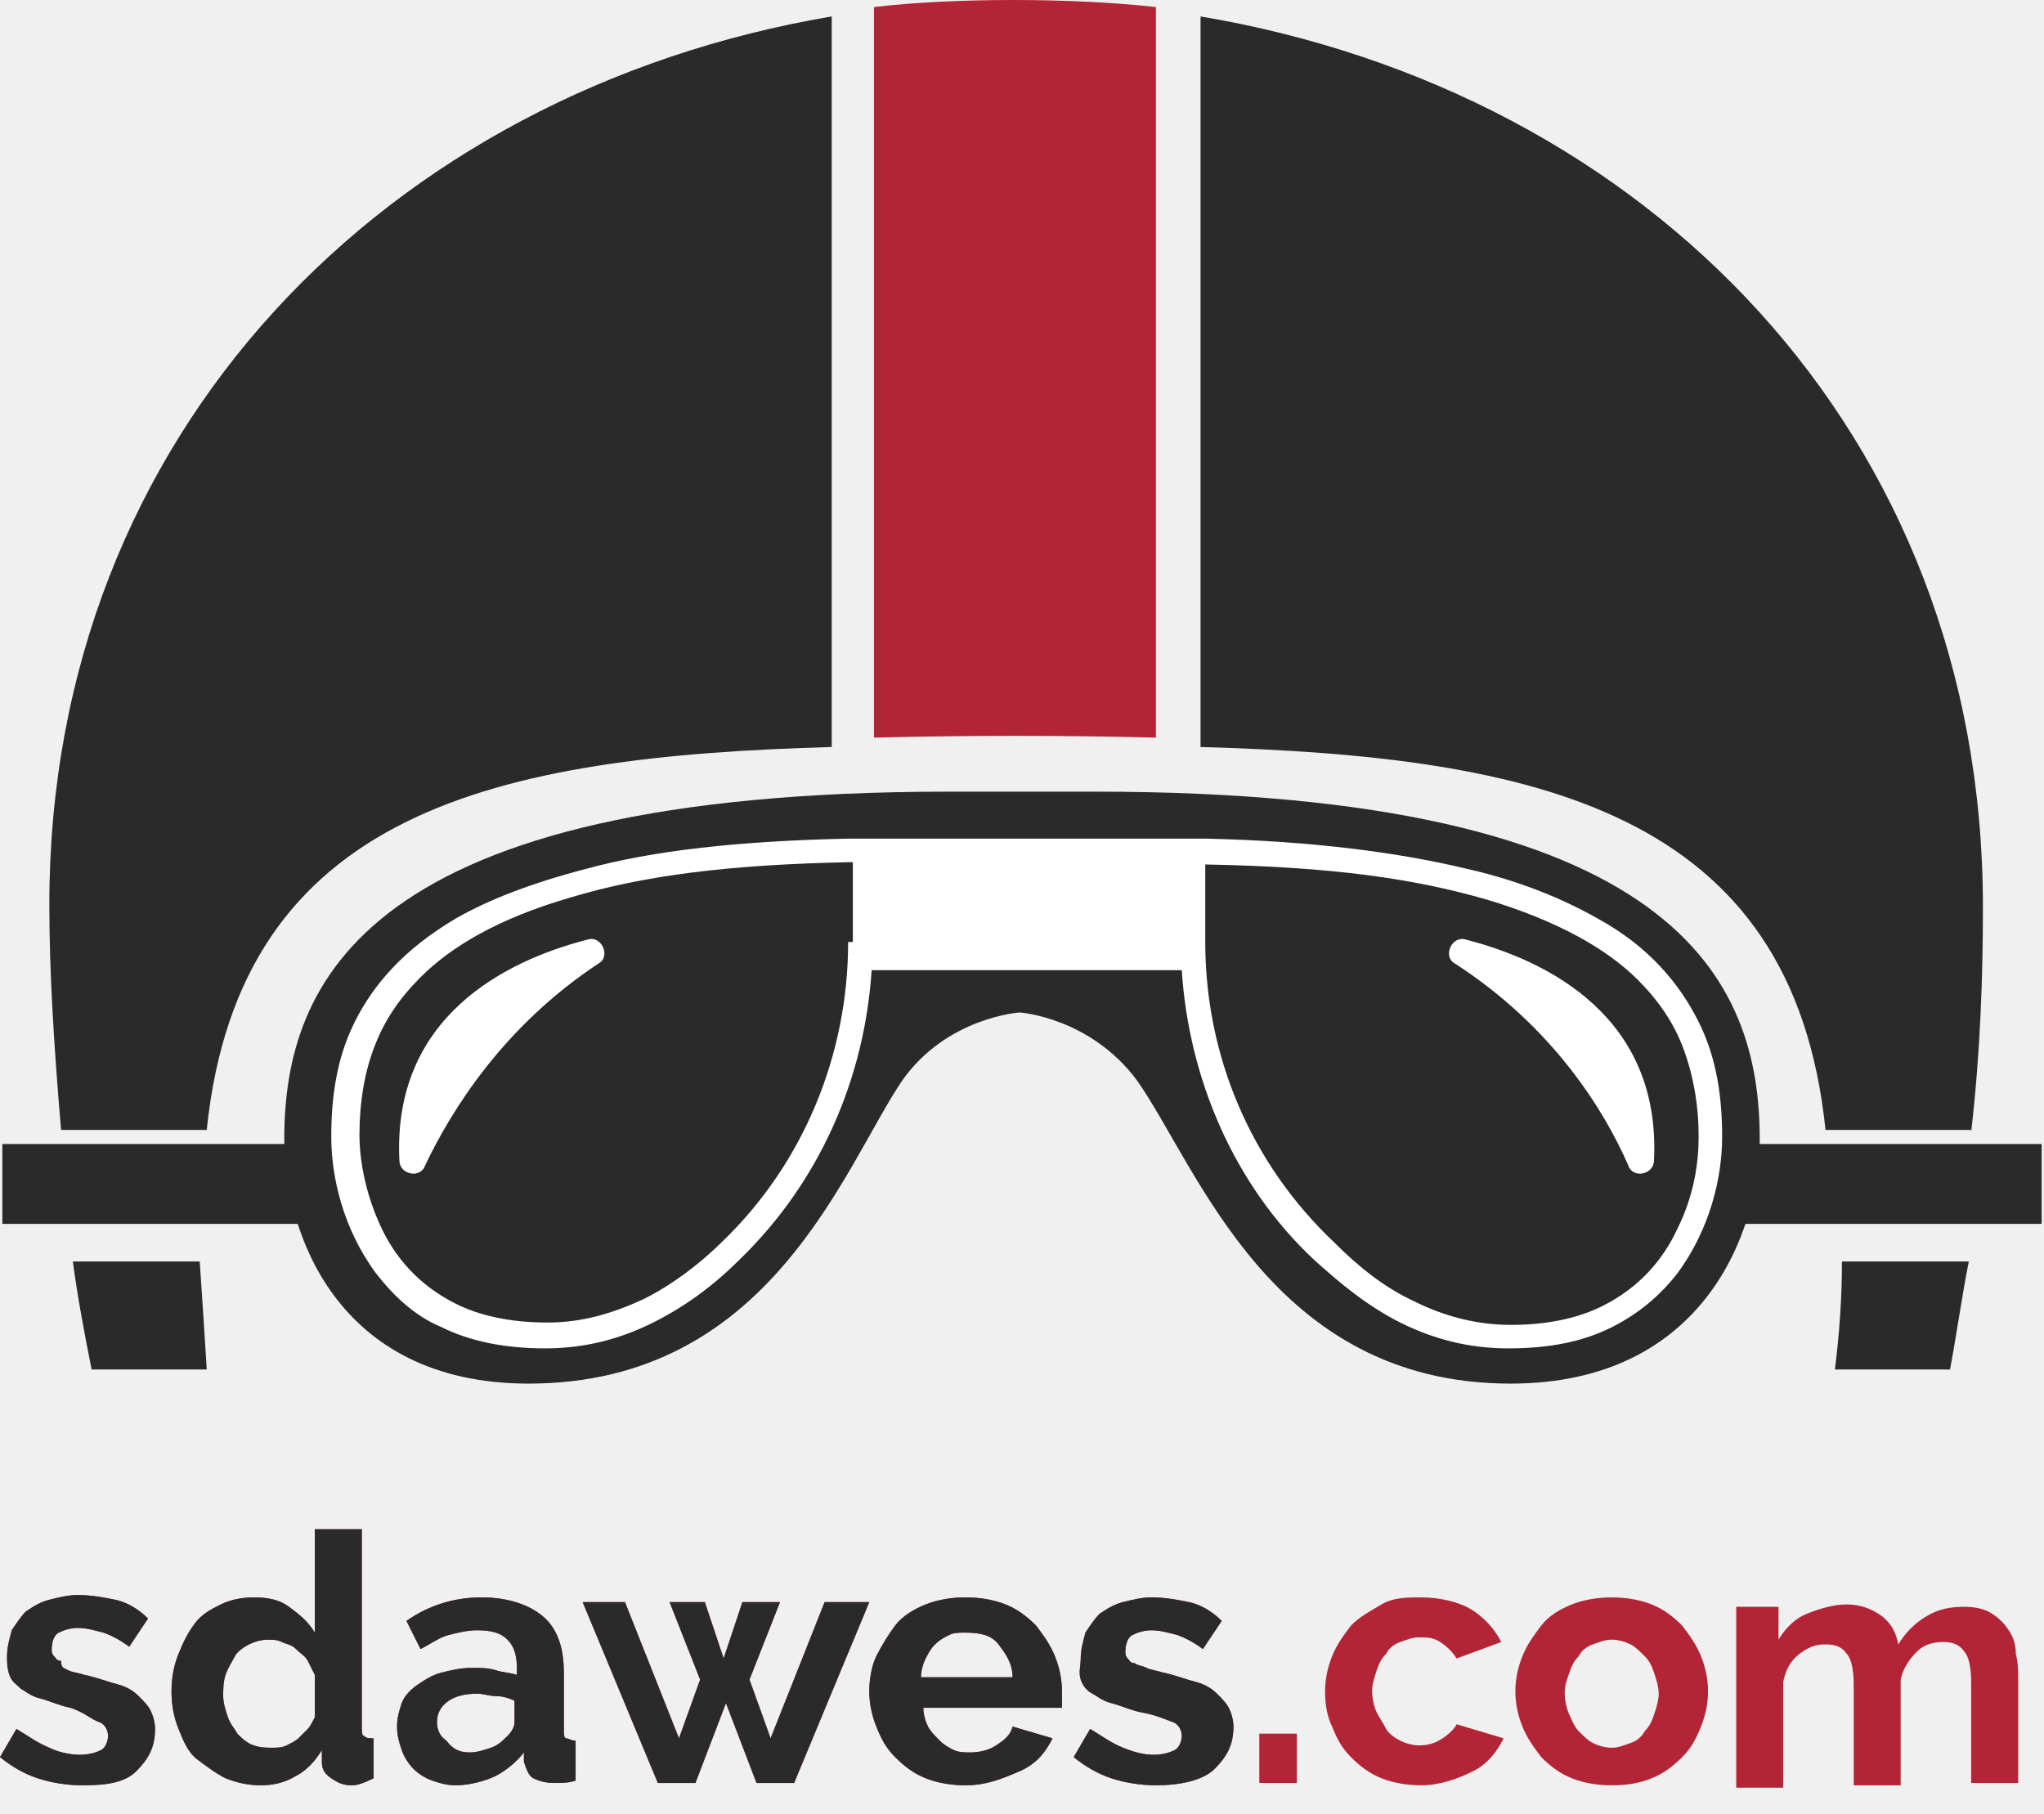
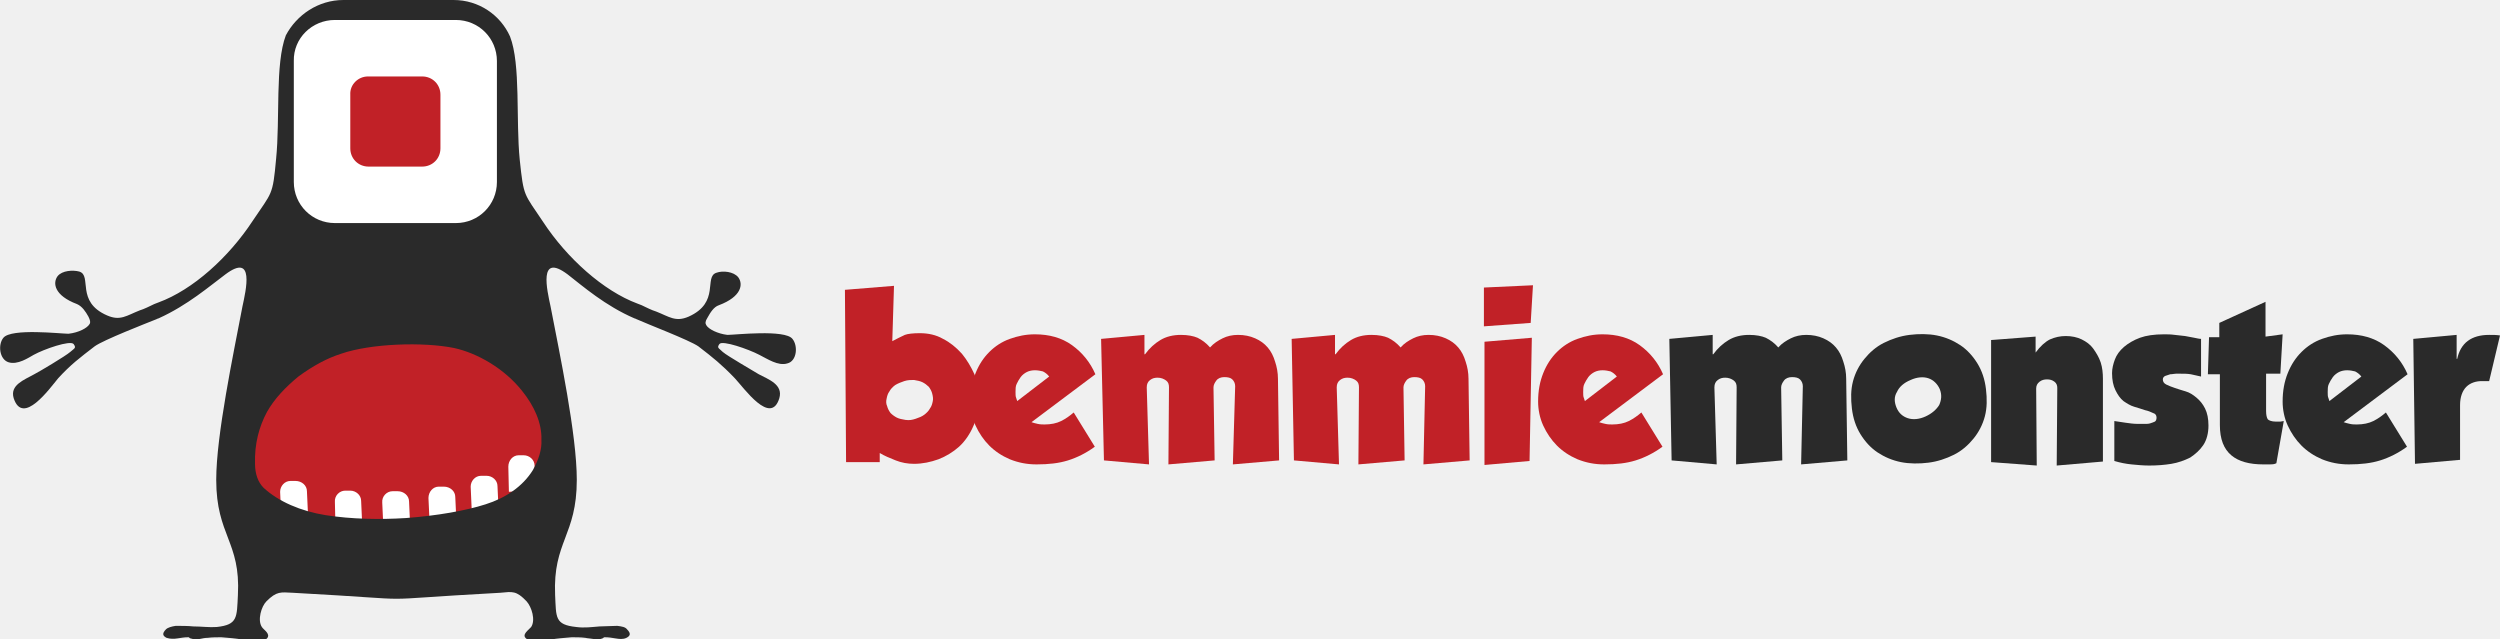
- <svg xmlns="http://www.w3.org/2000/svg" version="1.1" id="Layer_1" x="0px" y="0px" viewBox="0 0 87 77.2" style="enable-background:new 0 0 87 77.2;" xml:space="preserve">
+ <svg xmlns="http://www.w3.org/2000/svg" version="1.1" id="Layer_1" x="0px" y="0px" viewBox="0 0 438.2 112" style="enable-background:new 0 0 438.2 112;" xml:space="preserve">
  <style type="text/css">
- 	.st0{fill:#2A2A2A;}
- 	.st1{fill:#3C3C3A;}
- 	.st2{fill:#B32536;}
- 	.st3{fill:#FFFFFF;}
- 	.st4{enable-background:new    ;}
+ 	.st0{fill-rule:evenodd;clip-rule:evenodd;fill:#2A2A2A;}
+ 	.st1{fill-rule:evenodd;clip-rule:evenodd;fill:#FFFFFF;}
+ 	.st2{fill-rule:evenodd;clip-rule:evenodd;fill:#C12127;}
+ 	.st3{fill:#C12127;}
+ 	.st4{fill:#2A2A2A;}
</style>
-   <path id="Fill-4" class="st0" d="M74.9,48.5c0-6.7-3.4-14.8-28.3-14.8h-6.2c-24.9,0-28.3,8.1-28.3,14.8c0,3.9,2.2,10.4,10.4,10.4  c10.3,0,13.4-9.2,15.9-12.9c1.9-2.7,5-2.9,5-2.9s3,0.2,5,2.9c2.6,3.7,5.7,12.9,15.9,12.9C72.6,58.9,74.9,52.3,74.9,48.5" />
-   <polygon id="Fill-5" class="st0" points="0.1,52.1 12.9,52.1 12.9,48.7 0.1,48.7 " />
-   <polygon id="Fill-6" class="st0" points="74.1,52.1 86.9,52.1 86.9,48.7 74.1,48.7 " />
-   <polyline id="Fill-7" class="st1" points="36.1,37.7 50.3,37.7 36.1,37.7 " />
-   <polyline id="Fill-8" class="st1" points="36.1,40.7 50.3,40.7 36.1,40.7 " />
-   <path id="Fill-9" class="st2" d="M49.2,0.3c-3.6-0.4-8.6-0.4-12,0v31.1c4-0.1,8-0.1,12,0V0.3" />
-   <path id="Fill-10" class="st0" d="M83.9,48.2c0.4-3.5,0.5-6.7,0.5-9.6c0-20.2-14.3-34.7-33.3-37.9v31.1c14.3,0.4,25.2,2.7,26.6,16.3  h6.2" />
-   <path id="Fill-11" class="st0" d="M78.4,53.7c0,1.5-0.1,3-0.3,4.6H83c0.3-1.6,0.5-3.1,0.8-4.6H78.4" />
-   <path id="Fill-12" class="st0" d="M2.1,38.5c0,2.9,0.2,6.1,0.5,9.6h6.2c1.4-13.6,12.3-15.9,26.6-16.3V0.7  C16.5,3.9,2.1,18.4,2.1,38.5" />
-   <path id="Fill-13" class="st0" d="M3.1,53.7c0.2,1.5,0.5,3.1,0.8,4.6h4.9c-0.1-1.6-0.2-3.2-0.3-4.6H3.1" />
-   <path id="Fill-14" class="st3" d="M36.1,40.1c0,4.8-1.9,9.4-5.3,12.7c-1,1-2.2,1.9-3.4,2.5c-1.3,0.6-2.6,1-4.1,1  c-1.6,0-2.9-0.3-3.9-0.8c-1.6-0.8-2.6-2-3.2-3.3s-0.9-2.7-0.9-3.9c0-1.3,0.2-2.7,0.7-3.9c0.4-1,1-1.9,1.9-2.8  c1.3-1.3,3.3-2.5,6.4-3.4c3-0.9,6.6-1.4,12-1.5v3.4H36.1z M51.3,40.1v-3.3c5.4,0.1,8.9,0.6,12,1.5c3,0.9,5.1,2.1,6.4,3.4  c0.9,0.9,1.5,1.8,1.9,2.8c0.5,1.3,0.7,2.6,0.7,3.9c0,1.1-0.2,2.5-0.9,3.9c-0.6,1.3-1.6,2.5-3.2,3.3c-1,0.5-2.3,0.8-3.9,0.8  c-1.5,0-2.9-0.4-4.1-1c-1.3-0.6-2.4-1.5-3.4-2.5C53.2,49.5,51.3,44.9,51.3,40.1z M25,40c0.6-0.2,1,0.7,0.5,1  c-4.1,2.7-6.3,6.3-7.4,8.6C17.9,50.2,17,50,17,49.4C16.7,43.3,21.5,40.9,25,40z M62.4,40c3.5,0.9,8.3,3.3,8,9.4  c0,0.6-0.9,0.8-1.1,0.2c-1-2.3-3.2-5.9-7.4-8.6C61.4,40.7,61.8,39.8,62.4,40z M36.1,35.7c-4.6,0.1-8.3,0.5-11.2,1.3  c-2.3,0.6-4.1,1.3-5.5,2.1c-2.2,1.3-3.5,2.8-4.3,4.4c-0.8,1.6-1,3.3-1,4.9c0,1.7,0.5,3.9,1.9,5.8c0.7,0.9,1.6,1.8,2.8,2.3  c1.2,0.6,2.7,0.9,4.4,0.9c1.7,0,3.2-0.4,4.6-1.1c1.4-0.7,2.6-1.6,3.7-2.7c3.4-3.3,5.3-7.7,5.6-12.3h13.2c0.3,4.6,2.2,9.1,5.6,12.3  c1.1,1,2.3,2,3.7,2.7s2.9,1.1,4.6,1.1c1.8,0,3.2-0.3,4.4-0.9c1.2-0.6,2.1-1.4,2.8-2.3c1.4-1.9,1.9-4.1,1.9-5.8c0-1.6-0.2-3.3-1-4.9  c-0.8-1.6-2.1-3.2-4.3-4.4c-1.4-0.8-3.3-1.6-5.5-2.1c-2.9-0.7-6.6-1.2-11.2-1.3l0,0h-0.5h-0.5l0,0H37.2l0,0h-0.5H36.1L36.1,35.7  L36.1,35.7z" />
-   <g class="st4">
-     <g class="st4">
-       <path class="st2" d="M3.5,76c-0.6,0-1.3-0.1-1.9-0.3S0.5,75.2,0,74.8l0.7-1.2c0.5,0.3,0.9,0.6,1.4,0.8c0.4,0.2,0.9,0.3,1.3,0.3    c0.4,0,0.7-0.1,0.9-0.2s0.3-0.4,0.3-0.6s-0.1-0.5-0.4-0.6S3.6,72.9,3,72.7c-0.5-0.1-0.9-0.3-1.3-0.4s-0.6-0.3-0.8-0.4    c-0.2-0.2-0.4-0.3-0.5-0.6s-0.1-0.5-0.1-0.8c0-0.4,0.1-0.7,0.2-1.1c0.2-0.3,0.4-0.6,0.6-0.8c0.3-0.2,0.6-0.4,1-0.5    s0.8-0.2,1.2-0.2c0.6,0,1.1,0.1,1.6,0.2s1,0.4,1.4,0.8l-0.8,1.2c-0.4-0.3-0.8-0.5-1.1-0.6c-0.4-0.1-0.7-0.2-1.1-0.2    c-0.3,0-0.6,0.1-0.8,0.2c-0.2,0.1-0.3,0.4-0.3,0.7c0,0.1,0,0.2,0.1,0.3c0.1,0.1,0.1,0.2,0.3,0.2C2.6,71,2.7,71,2.9,71.1    s0.4,0.1,0.7,0.2c0.5,0.1,1,0.3,1.4,0.4s0.7,0.3,0.9,0.5s0.4,0.4,0.5,0.6s0.2,0.5,0.2,0.8c0,0.8-0.3,1.3-0.8,1.8S4.5,76,3.5,76z" />
-       <path class="st2" d="M11.1,76c-0.5,0-1-0.1-1.5-0.3c-0.4-0.2-0.8-0.5-1.2-0.8s-0.6-0.8-0.8-1.3s-0.3-1-0.3-1.6s0.1-1.1,0.3-1.6    c0.2-0.5,0.4-0.9,0.7-1.3c0.3-0.4,0.7-0.6,1.1-0.8c0.4-0.2,0.9-0.3,1.4-0.3c0.6,0,1.1,0.1,1.5,0.4s0.8,0.6,1.1,1.1v-4.4h2v8.4    c0,0.2,0,0.4,0.1,0.4c0.1,0.1,0.2,0.1,0.4,0.1v1.7C15.5,75.9,15.2,76,15,76c-0.4,0-0.6-0.1-0.9-0.3s-0.4-0.4-0.4-0.7l0-0.5    c-0.3,0.5-0.7,0.9-1.1,1.1C12.1,75.9,11.6,76,11.1,76z M11.6,74.4c0.2,0,0.4,0,0.6-0.1s0.4-0.2,0.5-0.3s0.3-0.3,0.4-0.4    s0.2-0.3,0.3-0.5v-1.8c-0.1-0.2-0.2-0.4-0.3-0.6s-0.3-0.3-0.5-0.5s-0.4-0.2-0.6-0.3c-0.2-0.1-0.4-0.1-0.6-0.1    c-0.3,0-0.6,0.1-0.8,0.2c-0.2,0.1-0.5,0.3-0.6,0.5s-0.3,0.5-0.4,0.8c-0.1,0.3-0.1,0.6-0.1,0.9c0,0.3,0.1,0.6,0.2,0.9    c0.1,0.3,0.3,0.5,0.4,0.7c0.2,0.2,0.4,0.4,0.7,0.5S11.3,74.4,11.6,74.4z" />
-       <path class="st2" d="M19.4,76c-0.4,0-0.7-0.1-1-0.2c-0.3-0.1-0.6-0.3-0.8-0.5s-0.4-0.5-0.5-0.8s-0.2-0.6-0.2-1    c0-0.4,0.1-0.7,0.2-1s0.4-0.6,0.7-0.8c0.3-0.2,0.6-0.4,1-0.5c0.4-0.1,0.8-0.2,1.3-0.2c0.3,0,0.7,0,1,0.1s0.6,0.1,0.9,0.2V71    c0-0.5-0.1-0.9-0.4-1.2c-0.3-0.3-0.7-0.4-1.3-0.4c-0.4,0-0.8,0.1-1.2,0.2c-0.4,0.1-0.8,0.4-1.2,0.6l-0.6-1.2c1-0.7,2.1-1,3.2-1    c1.1,0,2,0.3,2.6,0.8s0.9,1.3,0.9,2.4v2.4c0,0.2,0,0.4,0.1,0.4s0.2,0.1,0.4,0.1v1.7c-0.3,0.1-0.6,0.1-0.9,0.1    c-0.4,0-0.7-0.1-0.9-0.2s-0.3-0.4-0.4-0.7l0-0.4c-0.3,0.4-0.8,0.8-1.2,1S20,76,19.4,76z M20,74.6c0.3,0,0.6-0.1,0.9-0.2    s0.5-0.3,0.7-0.5c0.2-0.2,0.3-0.4,0.3-0.6v-0.9c-0.2-0.1-0.5-0.2-0.8-0.2s-0.5-0.1-0.8-0.1c-0.5,0-0.9,0.1-1.2,0.3    s-0.5,0.5-0.5,0.9c0,0.3,0.1,0.6,0.4,0.8C19.3,74.5,19.6,74.6,20,74.6z" />
-       <path class="st2" d="M35.1,68.2h1.9l-3.2,7.7h-1.6l-1.3-3.4l-1.3,3.4h-1.6l-3.2-7.7h1.8l2.3,5.8l0.9-2.5l-1.3-3.3H30l0.8,2.4    l0.8-2.4h1.6l-1.3,3.3l0.9,2.5L35.1,68.2z" />
-       <path class="st2" d="M41.1,76c-0.6,0-1.2-0.1-1.7-0.3c-0.5-0.2-0.9-0.5-1.3-0.9s-0.6-0.8-0.8-1.3s-0.3-1-0.3-1.5    c0-0.5,0.1-1.1,0.3-1.5s0.5-0.9,0.8-1.3s0.8-0.7,1.3-0.9c0.5-0.2,1.1-0.3,1.7-0.3s1.2,0.1,1.7,0.3s0.9,0.5,1.3,0.9    c0.3,0.4,0.6,0.8,0.8,1.3c0.2,0.5,0.3,1,0.3,1.5c0,0.1,0,0.2,0,0.4c0,0.1,0,0.2,0,0.3h-5.9c0,0.3,0.1,0.6,0.2,0.8s0.3,0.4,0.5,0.6    c0.2,0.2,0.4,0.3,0.6,0.4s0.5,0.1,0.7,0.1c0.4,0,0.8-0.1,1.1-0.3s0.6-0.4,0.7-0.8l1.7,0.5c-0.3,0.6-0.7,1.1-1.4,1.4S42,76,41.1,76    z M43.1,71.4c0-0.6-0.3-1-0.6-1.4s-0.8-0.5-1.4-0.5c-0.3,0-0.5,0-0.7,0.1s-0.4,0.2-0.6,0.4c-0.2,0.2-0.3,0.4-0.4,0.6    c-0.1,0.2-0.2,0.5-0.2,0.8H43.1z" />
-       <path class="st2" d="M49.2,76c-0.6,0-1.3-0.1-1.9-0.3s-1.1-0.5-1.6-0.9l0.7-1.2c0.5,0.3,0.9,0.6,1.4,0.8s0.9,0.3,1.3,0.3    c0.4,0,0.7-0.1,0.9-0.2s0.3-0.4,0.3-0.6s-0.1-0.5-0.4-0.6s-0.7-0.3-1.3-0.4c-0.5-0.1-0.9-0.3-1.3-0.4s-0.6-0.3-0.8-0.4    s-0.4-0.3-0.5-0.6S46,70.9,46,70.6c0-0.4,0.1-0.7,0.2-1.1c0.2-0.3,0.4-0.6,0.6-0.8c0.3-0.2,0.6-0.4,1-0.5c0.4-0.1,0.8-0.2,1.2-0.2    c0.6,0,1.1,0.1,1.6,0.2s1,0.4,1.4,0.8l-0.8,1.2c-0.4-0.3-0.8-0.5-1.1-0.6c-0.4-0.1-0.7-0.2-1.1-0.2c-0.3,0-0.6,0.1-0.8,0.2    c-0.2,0.1-0.3,0.4-0.3,0.7c0,0.1,0,0.2,0.1,0.3c0.1,0.1,0.1,0.2,0.3,0.2c0.1,0.1,0.3,0.1,0.5,0.2c0.2,0.1,0.4,0.1,0.7,0.2    c0.5,0.1,1,0.3,1.4,0.4s0.7,0.3,0.9,0.5s0.4,0.4,0.5,0.6s0.2,0.5,0.2,0.8c0,0.8-0.3,1.3-0.8,1.8S50.2,76,49.2,76z" />
-       <path class="st2" d="M53.6,75.9v-2.1h1.6v2.1H53.6z" />
-       <path class="st2" d="M56.4,72c0-0.5,0.1-1,0.3-1.5c0.2-0.5,0.5-0.9,0.8-1.3c0.4-0.4,0.8-0.6,1.3-0.9s1.1-0.3,1.7-0.3    c0.8,0,1.6,0.2,2.1,0.5s1,0.8,1.3,1.4L62,70.6c-0.2-0.3-0.4-0.5-0.7-0.7s-0.6-0.2-0.9-0.2c-0.3,0-0.5,0.1-0.8,0.2    s-0.5,0.3-0.6,0.5c-0.2,0.2-0.3,0.4-0.4,0.7c-0.1,0.3-0.2,0.6-0.2,0.9s0.1,0.7,0.2,0.9s0.3,0.5,0.4,0.7s0.4,0.4,0.6,0.5    s0.5,0.2,0.8,0.2c0.4,0,0.7-0.1,1-0.3s0.5-0.4,0.6-0.6L64,74c-0.3,0.6-0.7,1.1-1.3,1.4S61.3,76,60.5,76c-0.6,0-1.2-0.1-1.7-0.3    s-0.9-0.5-1.3-0.9s-0.6-0.8-0.8-1.3C56.5,73.1,56.4,72.6,56.4,72z" />
-       <path class="st2" d="M68.6,76c-0.6,0-1.2-0.1-1.7-0.3s-0.9-0.5-1.3-0.9c-0.3-0.4-0.6-0.8-0.8-1.3s-0.3-1-0.3-1.5    c0-0.5,0.1-1,0.3-1.5c0.2-0.5,0.5-0.9,0.8-1.3c0.3-0.4,0.8-0.7,1.3-0.9s1.1-0.3,1.7-0.3s1.2,0.1,1.7,0.3c0.5,0.2,0.9,0.5,1.3,0.9    c0.3,0.4,0.6,0.8,0.8,1.3c0.2,0.5,0.3,1,0.3,1.5c0,0.5-0.1,1-0.3,1.5c-0.2,0.5-0.4,0.9-0.8,1.3s-0.8,0.7-1.3,0.9S69.3,76,68.6,76z     M66.6,72.1c0,0.3,0.1,0.7,0.2,0.9s0.2,0.5,0.4,0.7c0.2,0.2,0.4,0.4,0.6,0.5s0.5,0.2,0.8,0.2s0.5-0.1,0.8-0.2s0.5-0.3,0.6-0.5    c0.2-0.2,0.3-0.4,0.4-0.7c0.1-0.3,0.2-0.6,0.2-0.9c0-0.3-0.1-0.6-0.2-0.9c-0.1-0.3-0.2-0.5-0.4-0.7c-0.2-0.2-0.4-0.4-0.6-0.5    s-0.5-0.2-0.8-0.2s-0.5,0.1-0.8,0.2s-0.5,0.3-0.6,0.5c-0.2,0.2-0.3,0.4-0.4,0.7S66.6,71.7,66.6,72.1z" />
-       <path class="st2" d="M85.9,75.9h-2v-4.3c0-0.6-0.1-1.1-0.3-1.3c-0.2-0.3-0.5-0.4-0.9-0.4c-0.4,0-0.8,0.1-1.1,0.4    c-0.3,0.3-0.6,0.7-0.7,1.2v4.5h-2v-4.3c0-0.6-0.1-1.1-0.3-1.3c-0.2-0.3-0.5-0.4-0.9-0.4c-0.4,0-0.7,0.1-1.1,0.4s-0.6,0.7-0.7,1.2    v4.5h-2v-7.7h1.8v1.4c0.3-0.5,0.7-0.9,1.2-1.1s1.1-0.4,1.7-0.4c0.6,0,1.1,0.2,1.5,0.5s0.6,0.7,0.7,1.2c0.3-0.5,0.7-0.9,1.2-1.2    s1-0.4,1.6-0.4c0.5,0,0.9,0.1,1.2,0.3s0.5,0.4,0.7,0.7c0.2,0.3,0.3,0.6,0.3,1c0.1,0.4,0.1,0.7,0.1,1.1V75.9z" />
-     </g>
-     <g class="st4">
-       <path class="st0" d="M3.5,76c-0.6,0-1.3-0.1-1.9-0.3S0.5,75.2,0,74.8l0.7-1.2c0.5,0.3,0.9,0.6,1.4,0.8c0.4,0.2,0.9,0.3,1.3,0.3    c0.4,0,0.7-0.1,0.9-0.2s0.3-0.4,0.3-0.6s-0.1-0.5-0.4-0.6S3.6,72.9,3,72.7c-0.5-0.1-0.9-0.3-1.3-0.4s-0.6-0.3-0.8-0.4    c-0.2-0.2-0.4-0.3-0.5-0.6s-0.1-0.5-0.1-0.8c0-0.4,0.1-0.7,0.2-1.1c0.2-0.3,0.4-0.6,0.6-0.8c0.3-0.2,0.6-0.4,1-0.5    s0.8-0.2,1.2-0.2c0.6,0,1.1,0.1,1.6,0.2s1,0.4,1.4,0.8l-0.8,1.2c-0.4-0.3-0.8-0.5-1.1-0.6c-0.4-0.1-0.7-0.2-1.1-0.2    c-0.3,0-0.6,0.1-0.8,0.2c-0.2,0.1-0.3,0.4-0.3,0.7c0,0.1,0,0.2,0.1,0.3c0.1,0.1,0.1,0.2,0.3,0.2C2.6,71,2.7,71,2.9,71.1    s0.4,0.1,0.7,0.2c0.5,0.1,1,0.3,1.4,0.4s0.7,0.3,0.9,0.5s0.4,0.4,0.5,0.6s0.2,0.5,0.2,0.8c0,0.8-0.3,1.3-0.8,1.8S4.5,76,3.5,76z" />
-       <path class="st0" d="M11.1,76c-0.5,0-1-0.1-1.5-0.3c-0.4-0.2-0.8-0.5-1.2-0.8s-0.6-0.8-0.8-1.3s-0.3-1-0.3-1.6s0.1-1.1,0.3-1.6    c0.2-0.5,0.4-0.9,0.7-1.3c0.3-0.4,0.7-0.6,1.1-0.8c0.4-0.2,0.9-0.3,1.4-0.3c0.6,0,1.1,0.1,1.5,0.4s0.8,0.6,1.1,1.1v-4.4h2v8.4    c0,0.2,0,0.4,0.1,0.4c0.1,0.1,0.2,0.1,0.4,0.1v1.7C15.5,75.9,15.2,76,15,76c-0.4,0-0.6-0.1-0.9-0.3s-0.4-0.4-0.4-0.7l0-0.5    c-0.3,0.5-0.7,0.9-1.1,1.1C12.1,75.9,11.6,76,11.1,76z M11.6,74.4c0.2,0,0.4,0,0.6-0.1s0.4-0.2,0.5-0.3s0.3-0.3,0.4-0.4    s0.2-0.3,0.3-0.5v-1.8c-0.1-0.2-0.2-0.4-0.3-0.6s-0.3-0.3-0.5-0.5s-0.4-0.2-0.6-0.3c-0.2-0.1-0.4-0.1-0.6-0.1    c-0.3,0-0.6,0.1-0.8,0.2c-0.2,0.1-0.5,0.3-0.6,0.5s-0.3,0.5-0.4,0.8c-0.1,0.3-0.1,0.6-0.1,0.9c0,0.3,0.1,0.6,0.2,0.9    c0.1,0.3,0.3,0.5,0.4,0.7c0.2,0.2,0.4,0.4,0.7,0.5S11.3,74.4,11.6,74.4z" />
-       <path class="st0" d="M19.4,76c-0.4,0-0.7-0.1-1-0.2c-0.3-0.1-0.6-0.3-0.8-0.5s-0.4-0.5-0.5-0.8s-0.2-0.6-0.2-1    c0-0.4,0.1-0.7,0.2-1s0.4-0.6,0.7-0.8c0.3-0.2,0.6-0.4,1-0.5c0.4-0.1,0.8-0.2,1.3-0.2c0.3,0,0.7,0,1,0.1s0.6,0.1,0.9,0.2V71    c0-0.5-0.1-0.9-0.4-1.2c-0.3-0.3-0.7-0.4-1.3-0.4c-0.4,0-0.8,0.1-1.2,0.2c-0.4,0.1-0.8,0.4-1.2,0.6l-0.6-1.2c1-0.7,2.1-1,3.2-1    c1.1,0,2,0.3,2.6,0.8s0.9,1.3,0.9,2.4v2.4c0,0.2,0,0.4,0.1,0.4s0.2,0.1,0.4,0.1v1.7c-0.3,0.1-0.6,0.1-0.9,0.1    c-0.4,0-0.7-0.1-0.9-0.2s-0.3-0.4-0.4-0.7l0-0.4c-0.3,0.4-0.8,0.8-1.2,1S20,76,19.4,76z M20,74.6c0.3,0,0.6-0.1,0.9-0.2    s0.5-0.3,0.7-0.5c0.2-0.2,0.3-0.4,0.3-0.6v-0.9c-0.2-0.1-0.5-0.2-0.8-0.2s-0.5-0.1-0.8-0.1c-0.5,0-0.9,0.1-1.2,0.3    s-0.5,0.5-0.5,0.9c0,0.3,0.1,0.6,0.4,0.8C19.3,74.5,19.6,74.6,20,74.6z" />
-       <path class="st0" d="M35.1,68.2h1.9l-3.2,7.7h-1.6l-1.3-3.4l-1.3,3.4h-1.6l-3.2-7.7h1.8l2.3,5.8l0.9-2.5l-1.3-3.3H30l0.8,2.4    l0.8-2.4h1.6l-1.3,3.3l0.9,2.5L35.1,68.2z" />
-       <path class="st0" d="M41.1,76c-0.6,0-1.2-0.1-1.7-0.3c-0.5-0.2-0.9-0.5-1.3-0.9s-0.6-0.8-0.8-1.3s-0.3-1-0.3-1.5    c0-0.5,0.1-1.1,0.3-1.5s0.5-0.9,0.8-1.3s0.8-0.7,1.3-0.9c0.5-0.2,1.1-0.3,1.7-0.3s1.2,0.1,1.7,0.3s0.9,0.5,1.3,0.9    c0.3,0.4,0.6,0.8,0.8,1.3c0.2,0.5,0.3,1,0.3,1.5c0,0.1,0,0.2,0,0.4c0,0.1,0,0.2,0,0.3h-5.9c0,0.3,0.1,0.6,0.2,0.8s0.3,0.4,0.5,0.6    c0.2,0.2,0.4,0.3,0.6,0.4s0.5,0.1,0.7,0.1c0.4,0,0.8-0.1,1.1-0.3s0.6-0.4,0.7-0.8l1.7,0.5c-0.3,0.6-0.7,1.1-1.4,1.4S42,76,41.1,76    z M43.1,71.4c0-0.6-0.3-1-0.6-1.4s-0.8-0.5-1.4-0.5c-0.3,0-0.5,0-0.7,0.1s-0.4,0.2-0.6,0.4c-0.2,0.2-0.3,0.4-0.4,0.6    c-0.1,0.2-0.2,0.5-0.2,0.8H43.1z" />
-       <path class="st0" d="M49.2,76c-0.6,0-1.3-0.1-1.9-0.3s-1.1-0.5-1.6-0.9l0.7-1.2c0.5,0.3,0.9,0.6,1.4,0.8s0.9,0.3,1.3,0.3    c0.4,0,0.7-0.1,0.9-0.2s0.3-0.4,0.3-0.6s-0.1-0.5-0.4-0.6s-0.7-0.3-1.3-0.4c-0.5-0.1-0.9-0.3-1.3-0.4s-0.6-0.3-0.8-0.4    s-0.4-0.3-0.5-0.6S46,70.9,46,70.6c0-0.4,0.1-0.7,0.2-1.1c0.2-0.3,0.4-0.6,0.6-0.8c0.3-0.2,0.6-0.4,1-0.5c0.4-0.1,0.8-0.2,1.2-0.2    c0.6,0,1.1,0.1,1.6,0.2s1,0.4,1.4,0.8l-0.8,1.2c-0.4-0.3-0.8-0.5-1.1-0.6c-0.4-0.1-0.7-0.2-1.1-0.2c-0.3,0-0.6,0.1-0.8,0.2    c-0.2,0.1-0.3,0.4-0.3,0.7c0,0.1,0,0.2,0.1,0.3c0.1,0.1,0.1,0.2,0.3,0.2c0.1,0.1,0.3,0.1,0.5,0.2c0.2,0.1,0.4,0.1,0.7,0.2    c0.5,0.1,1,0.3,1.4,0.4s0.7,0.3,0.9,0.5s0.4,0.4,0.5,0.6s0.2,0.5,0.2,0.8c0,0.8-0.3,1.3-0.8,1.8S50.2,76,49.2,76z" />
-     </g>
+   <g>
+     <path class="st0" d="M79.5,0c4.4,0,8.2,2.6,9.9,6.4c1.9,4.9,1,14.7,1.7,21.6c0.7,6.6,0.7,5.8,4.1,10.9c4.2,6.4,10.6,12.1,16.5,14.3   c0.6,0.2,1,0.4,1.4,0.6c0,0,1.2,0.6,1.9,0.8c2.3,0.9,3.4,1.9,5.7,0.9c5.6-2.5,2.6-7,4.9-7.7c1.1-0.4,3-0.2,3.8,0.8   c0.9,1.2,0.6,3.4-3.4,4.9c-0.9,0.3-1.5,1.3-2,2.2c-0.4,0.6-0.4,1-0.2,1.3c0.4,0.7,2,1.5,3.7,1.7c1.3,0,10.1-1,11.4,0.7   c1,1.2,0.8,3.9-0.9,4.3c-1.6,0.5-3.5-0.8-4.9-1.5c-1.9-1-6.5-2.6-7-1.9c-0.5,0.7-0.1,0.7,0.6,1.4c0.8,0.7,5.5,3.4,6.3,3.9   c1.7,0.9,4.3,1.8,3.6,4.2c-1.5,4.9-6.2-1.8-7.8-3.5c-2.3-2.4-3.8-3.6-6.4-5.6c-1.6-1.1-9.2-4-10.7-4.7l0,0v0h0   c-0.1,0-0.2-0.1-0.2-0.1v0l-0.3-0.1c-5.1-2.2-9-5.6-11.7-7.7c-5.2-3.9-3.6,2.8-3,5.6c1.6,8.3,4.6,22.5,4.6,30.4   c0,9.8-4.2,10.8-3.8,20.2c0.2,3.9-0.1,5.2,3.7,5.6c1.4,0.2,2.8,0,4.1-0.1c1,0,2.1-0.1,3.1-0.1c0.8,0.1,1.4,0.2,1.7,0.6   c0.8,0.8,0.5,1.2-0.1,1.5c-0.6,0.3-1.3,0.2-1.9,0.1c-0.6-0.1-1.2-0.2-1.8-0.2l-0.2,0c-0.1,0.1-0.2,0.1-0.3,0.2   c-0.5,0.2-1,0.2-1.6,0.1c-0.5-0.1-1-0.1-1.4-0.2c-0.8-0.1-1.6-0.1-2.4-0.1c-1.2,0.1-2.5,0.2-3.7,0.4c-0.7,0.1-1.6,0.2-2.2,0.1   c-0.8,0.1-1.7,0.1-2.1-0.3c-0.8-0.7,0.5-1.5,0.9-2c0.8-1.2,0.1-3.5-0.8-4.5c-1.8-1.9-2.5-1.7-4.6-1.5c-25.6,1.4-10.8,1.4-36.4,0   c-2.1-0.1-2.8-0.3-4.6,1.5c-0.9,0.9-1.6,3.3-0.8,4.5c0.3,0.5,1.6,1.2,0.9,2c-0.4,0.4-1.3,0.4-2.1,0.3c-0.7,0.1-1.5,0-2.2-0.1   c-1.2-0.2-2.4-0.3-3.7-0.4c-0.8,0-1.6,0-2.4,0.1c-0.5,0-0.9,0.1-1.4,0.2c-0.5,0.1-1,0.1-1.6-0.1c-0.1,0-0.2-0.1-0.3-0.2l-0.2,0   c-0.6,0-1.1,0.1-1.8,0.2c-0.6,0.1-1.3,0.1-1.9-0.1c-0.6-0.3-0.9-0.7-0.1-1.5c0.3-0.3,1-0.5,1.7-0.6c1,0,2.1,0,3.1,0.1   c1.4,0,2.8,0.2,4.1,0.1c3.7-0.4,3.5-1.7,3.7-5.6c0.5-9.4-3.8-10.4-3.8-20.2c0-7.8,3-22,4.6-30.4c0.6-2.8,2.2-9.5-3-5.6   c-2.7,2-6.6,5.4-11.7,7.7l-0.3,0.1v0c0,0-0.1,0.1-0.2,0.1h0v0l0,0c-1.5,0.6-9.2,3.6-10.7,4.7c-2.6,2-4.2,3.2-6.4,5.6   c-1.5,1.8-6.2,8.4-7.8,3.5c-0.7-2.3,1.8-3.2,3.6-4.2c0.8-0.4,5.5-3.2,6.3-3.9c0.8-0.7,1.1-0.7,0.6-1.4c-0.6-0.7-5.2,0.9-7,1.9   C5,62.7,3.1,64,1.5,63.5c-1.6-0.5-1.9-3.1-0.9-4.3C2,57.5,10.7,58.5,12,58.5c1.8-0.2,3.3-1,3.7-1.7c0.2-0.3,0.1-0.7-0.2-1.3   c-0.5-0.9-1.1-1.8-2-2.2c-4-1.5-4.3-3.7-3.4-4.9c0.8-1,2.7-1.1,3.8-0.8c2.3,0.7-0.7,5.3,4.9,7.7c2.3,1,3.4,0,5.7-0.9   c0.7-0.2,1.9-0.8,1.9-0.8c0.4-0.2,0.8-0.4,1.4-0.6c6-2.2,12.3-7.9,16.5-14.3c3.4-5.1,3.5-4.3,4.1-10.9c0.7-6.9-0.2-16.6,1.7-21.6   C52,2.6,55.8,0,60.2,0C69.6,0,70,0,79.5,0z" />
+     <path class="st1" d="M58.7,3.5h21.2c4,0,7.2,3.2,7.2,7.2v21.2c0,4-3.2,7.2-7.2,7.2H58.7c-4,0-7.2-3.2-7.2-7.2V10.7   C51.4,6.7,54.7,3.5,58.7,3.5z" />
+     <path class="st2" d="M64.5,13.4H74c1.8,0,3.2,1.4,3.2,3.2V26c0,1.8-1.4,3.2-3.2,3.2h-9.4c-1.8,0-3.2-1.4-3.2-3.2v-9.4   C61.3,14.8,62.8,13.4,64.5,13.4z" />
+     <path class="st2" d="M93.6,82.5c1.1-1.8,1.6-3.6,1.7-5.4c0.1-3.1-1.3-6-3.5-8.7c-3.2-4-8-6.7-12.2-7.6c-5.4-1.1-14.9-0.8-20.2,1   c-2.6,0.9-5,2.2-7.7,4.1c-2.4,1.8-4.3,3.9-5.7,6.2c-1.5,2.7-2.3,5.7-2.2,9.3c0,1.8,0.5,3.3,1.6,4.3c2.7,2.5,6.6,4.2,11.2,4.9   c4.5,0.7,9.6,0.8,14.3,0.5c5.5-0.4,10.6-1.3,14.1-2.4C88.8,87.4,91.8,85.4,93.6,82.5z" />
+     <path class="st1" d="M49.3,90.7l4.7-0.2l-0.2-4.4c0-1-0.9-1.8-2-1.8l-0.9,0c-1,0-1.8,0.9-1.8,1.9L49.3,90.7z" />
+     <path class="st1" d="M58.8,92.4l4.7-0.2l-0.2-4.4c0-1-0.9-1.8-1.9-1.8l-0.9,0c-1,0-1.9,0.9-1.8,2L58.8,92.4z" />
+     <path class="st1" d="M67.2,92.5l4.7-0.2l-0.2-4.4c0-1-0.9-1.8-2-1.8l-0.9,0c-1,0-1.9,0.9-1.8,2L67.2,92.5z" />
+     <path class="st1" d="M75.3,91.6l4.7-0.2l-0.2-4.3c0-1-0.9-1.8-2-1.8l-0.9,0c-1,0-1.8,0.9-1.8,2L75.3,91.6z" />
+     <path class="st1" d="M82.7,89.8l4.7-0.2l-0.2-4.4c0-1-0.9-1.8-1.9-1.8l-1,0c-1,0-1.8,0.9-1.8,1.9L82.7,89.8z" />
+     <path class="st1" d="M89.2,86.2l4.7-0.2l-0.2-4.4c0-1-0.9-1.8-1.9-1.8l-0.9,0c-1,0-1.8,0.9-1.8,2L89.2,86.2z" />
+     <path class="st0" d="M93.4,82.4c-1.8,2.9-4.8,4.9-8.3,6c-3.4,1.1-8.5,2-13.9,2.4c-4.7,0.3-9.6,0.2-14.1-0.5   c-4.4-0.7-8.3-2.4-10.9-4.8c-1-1-1.5-2.5-1.5-4.2c-0.1-3.5,0.7-6.5,2.1-9.1c1.3-2.3,3.2-4.3,5.5-6.2c2.6-1.9,5-3.2,7.5-4   c5.2-1.8,14.4-2.1,19.8-1c4.1,0.9,8.8,3.6,11.9,7.5c2.1,2.6,3.5,5.6,3.4,8.6C95,78.8,94.4,80.6,93.4,82.4L93.4,82.4L93.4,82.4z    M58.2,57.1c-3.2,1.1-6,2.7-8.8,4.7l-0.1,0.1l-0.1,0.1c-2.8,2.1-5.2,4.6-6.9,7.7c-2,3.6-2.9,7.6-2.8,11.7c0.1,2.9,1,5.8,3.2,7.9   c3.7,3.5,8.7,5.4,13.6,6.2c5,0.8,10.2,0.8,15.2,0.5c4.9-0.3,10.4-1.1,15.1-2.6c4.5-1.5,8.6-4.1,11.1-8.2c1.5-2.4,2.3-5,2.4-7.8   c0.1-4.4-1.8-8.5-4.5-11.9c-3.6-4.5-9.2-8.2-14.9-9.3C74.5,54.7,64.2,55,58.2,57.1L58.2,57.1z" />
+   </g>
+   <g>
+     <path class="st3" d="M161.2,58.4c1.5,0,2.9,0.3,4.1,1c1.2,0.6,2.3,1.5,3.3,2.6c0.9,1.1,1.6,2.3,2.2,3.6c0.5,1.3,0.8,2.7,0.8,4.1   c0,1.9-0.3,3.5-1,5c-0.6,1.4-1.5,2.7-2.5,3.6s-2.3,1.7-3.6,2.2c-1.4,0.5-2.8,0.8-4.3,0.8c-1.1,0-2.2-0.2-3.2-0.6   c-1-0.4-2-0.8-2.8-1.3V81h-5.9l-0.2-30.2l8.6-0.7l-0.3,9.7c0.8-0.4,1.5-0.8,2.2-1.1C159.1,58.5,160.1,58.4,161.2,58.4z M160.5,73.4   c0.6-0.2,1.1-0.4,1.5-0.7c0.4-0.3,0.8-0.7,1-1.1c0.3-0.4,0.4-0.8,0.5-1.3c0.1-0.4,0-0.9-0.1-1.3c-0.1-0.4-0.3-0.8-0.6-1.2   c-0.3-0.3-0.7-0.6-1.1-0.8c-0.4-0.2-0.9-0.3-1.5-0.4c-0.5,0-1.1,0-1.7,0.2c-0.6,0.2-1.1,0.4-1.6,0.7c-0.4,0.3-0.8,0.7-1,1.1   c-0.3,0.4-0.4,0.8-0.5,1.3c-0.1,0.4-0.1,0.9,0.1,1.3c0.1,0.4,0.3,0.8,0.6,1.2c0.3,0.3,0.7,0.6,1.1,0.8c0.4,0.2,0.9,0.3,1.5,0.4   C159.4,73.7,159.9,73.6,160.5,73.4z" />
+     <path class="st3" d="M191.9,78.3c-1.5,1.1-3.1,1.9-4.7,2.4c-1.6,0.5-3.4,0.7-5.5,0.7c-1.7,0-3.2-0.3-4.7-0.9   c-1.4-0.6-2.6-1.4-3.6-2.4c-1-1-1.8-2.2-2.4-3.5c-0.6-1.3-0.9-2.8-0.9-4.2c0-1.9,0.3-3.5,0.9-5c0.6-1.5,1.4-2.7,2.4-3.7   c1-1,2.2-1.8,3.6-2.3c1.4-0.5,2.8-0.8,4.4-0.8c2.5,0,4.7,0.6,6.5,1.9c1.8,1.3,3.2,3,4.1,5.1l-11.2,8.4c0.3,0.1,0.6,0.2,1.1,0.3   c0.4,0.1,0.9,0.1,1.2,0.1c1.1,0,2.1-0.2,2.9-0.6s1.5-0.9,2.2-1.5L191.9,78.3z M183.9,66c-0.3-0.4-0.7-0.7-1.1-0.9   c-0.4-0.1-0.9-0.2-1.4-0.2c-0.5,0-1,0.1-1.4,0.3c-0.4,0.2-0.8,0.5-1.1,0.9c-0.3,0.4-0.5,0.8-0.7,1.2c-0.2,0.4-0.2,0.9-0.2,1.4   c0,0.4,0,0.8,0.1,1c0.1,0.2,0.1,0.4,0.2,0.6L183.9,66z" />
+     <path class="st3" d="M216.5,67.7c0-0.5-0.2-0.9-0.5-1.2c-0.3-0.3-0.8-0.4-1.4-0.4c-0.6,0-1.1,0.2-1.4,0.6c-0.3,0.4-0.5,0.8-0.5,1.2   l0.2,12.8l-8.1,0.7l0.1-13.5c0-0.5-0.1-0.9-0.5-1.2c-0.4-0.3-0.9-0.5-1.5-0.5c-0.5,0-0.9,0.1-1.3,0.4s-0.6,0.7-0.6,1.3l0.4,13.5   l-7.9-0.7L193,59.4l7.6-0.7v3.4h0.1c0.8-1.1,1.7-1.9,2.7-2.5c1-0.6,2.2-0.9,3.6-0.9c1.2,0,2.2,0.2,2.9,0.5c0.8,0.4,1.5,0.9,2.2,1.7   c0.6-0.7,1.4-1.2,2.2-1.6c0.8-0.4,1.7-0.6,2.7-0.6c1.1,0,2.1,0.2,3,0.6c0.9,0.4,1.6,0.9,2.2,1.6c0.6,0.7,1,1.5,1.3,2.5   c0.3,0.9,0.5,1.9,0.5,3l0.2,14.3l-8.1,0.7L216.5,67.7z" />
+     <path class="st3" d="M249.8,67.7c0-0.5-0.2-0.9-0.5-1.2c-0.3-0.3-0.8-0.4-1.4-0.4c-0.6,0-1.1,0.2-1.4,0.6c-0.3,0.4-0.5,0.8-0.5,1.2   l0.2,12.8l-8.1,0.7l0.1-13.5c0-0.5-0.1-0.9-0.5-1.2c-0.4-0.3-0.9-0.5-1.5-0.5c-0.5,0-0.9,0.1-1.3,0.4s-0.6,0.7-0.6,1.3l0.4,13.5   l-7.9-0.7l-0.4-21.3l7.6-0.7v3.4h0.1c0.8-1.1,1.7-1.9,2.7-2.5c1-0.6,2.2-0.9,3.6-0.9c1.2,0,2.2,0.2,2.9,0.5   c0.8,0.4,1.5,0.9,2.2,1.7c0.6-0.7,1.4-1.2,2.2-1.6c0.8-0.4,1.7-0.6,2.7-0.6c1.1,0,2.1,0.2,3,0.6c0.9,0.4,1.6,0.9,2.2,1.6   c0.6,0.7,1,1.5,1.3,2.5c0.3,0.9,0.5,1.9,0.5,3l0.2,14.3l-8.1,0.7L249.8,67.7z" />
+     <path class="st3" d="M260.1,50.4l8.6-0.4l-0.4,6.6l-8.2,0.6L260.1,50.4z M260.2,59.9l8.3-0.7l-0.4,21.6l-7.9,0.7V59.9z" />
+     <path class="st3" d="M291.4,78.3c-1.5,1.1-3.1,1.9-4.7,2.4c-1.6,0.5-3.4,0.7-5.5,0.7c-1.7,0-3.2-0.3-4.7-0.9   c-1.4-0.6-2.6-1.4-3.6-2.4c-1-1-1.8-2.2-2.4-3.5c-0.6-1.3-0.9-2.8-0.9-4.2c0-1.9,0.3-3.5,0.9-5c0.6-1.5,1.4-2.7,2.4-3.7   c1-1,2.2-1.8,3.6-2.3c1.4-0.5,2.8-0.8,4.4-0.8c2.5,0,4.7,0.6,6.5,1.9c1.8,1.3,3.2,3,4.1,5.1l-11.2,8.4c0.3,0.1,0.6,0.2,1.1,0.3   c0.4,0.1,0.9,0.1,1.2,0.1c1.1,0,2.1-0.2,2.9-0.6c0.8-0.4,1.5-0.9,2.2-1.5L291.4,78.3z M283.4,66c-0.3-0.4-0.7-0.7-1.1-0.9   c-0.4-0.1-0.9-0.2-1.4-0.2c-0.5,0-1,0.1-1.4,0.3c-0.4,0.2-0.8,0.5-1.1,0.9c-0.3,0.4-0.5,0.8-0.7,1.2c-0.2,0.4-0.2,0.9-0.2,1.4   c0,0.4,0,0.8,0.1,1c0.1,0.2,0.1,0.4,0.2,0.6L283.4,66z" />
+     <path class="st4" d="M316,67.7c0-0.5-0.2-0.9-0.5-1.2s-0.8-0.4-1.4-0.4c-0.6,0-1.1,0.2-1.4,0.6c-0.3,0.4-0.5,0.8-0.5,1.2l0.2,12.8   l-8.1,0.7l0.1-13.5c0-0.5-0.1-0.9-0.5-1.2c-0.4-0.3-0.9-0.5-1.5-0.5c-0.5,0-0.9,0.1-1.3,0.4c-0.4,0.3-0.6,0.7-0.6,1.3l0.4,13.5   l-7.9-0.7l-0.4-21.3l7.6-0.7v3.4h0.1c0.8-1.1,1.7-1.9,2.7-2.5c1-0.6,2.2-0.9,3.6-0.9c1.2,0,2.2,0.2,2.9,0.5   c0.8,0.4,1.5,0.9,2.2,1.7c0.6-0.7,1.4-1.2,2.2-1.6s1.7-0.6,2.7-0.6c1.1,0,2.1,0.2,3,0.6c0.9,0.4,1.6,0.9,2.2,1.6   c0.6,0.7,1,1.5,1.3,2.5c0.3,0.9,0.5,1.9,0.5,3l0.2,14.3l-8.1,0.7L316,67.7z" />
+     <path class="st4" d="M348.1,68.2c0.2,1.7,0.2,3.3-0.2,4.8c-0.4,1.5-1.1,2.8-2,3.9c-0.9,1.1-2,2.1-3.4,2.8c-1.4,0.7-2.9,1.2-4.5,1.4   s-3.3,0.2-4.8-0.1c-1.5-0.3-2.9-0.9-4.1-1.7c-1.2-0.8-2.2-1.9-3-3.2c-0.8-1.3-1.3-2.8-1.5-4.5c-0.2-1.7-0.2-3.3,0.2-4.8   c0.4-1.5,1.1-2.8,2-3.9c0.9-1.1,2-2.1,3.4-2.8c1.4-0.7,2.9-1.2,4.5-1.4s3.3-0.2,4.8,0.1c1.5,0.3,2.9,0.9,4.1,1.7   c1.2,0.8,2.2,1.9,3,3.2C347.4,65,347.9,66.5,348.1,68.2z M332.4,71.4c0.4,1,1.1,1.6,2,1.9c0.9,0.3,2,0.2,3.1-0.3   c1.1-0.5,1.9-1.2,2.4-2c0.4-0.9,0.5-1.8,0.1-2.8c-0.4-0.9-1.1-1.6-2-1.9c-0.9-0.3-2-0.2-3.1,0.3c-1.2,0.5-2,1.2-2.4,2.1   C332,69.5,332,70.4,332.4,71.4z" />
+     <path class="st4" d="M356.7,61.8h0.1c0.8-1.1,1.7-1.9,2.5-2.3c0.9-0.4,1.8-0.6,2.8-0.6c1,0,2,0.2,2.8,0.6c0.8,0.4,1.5,0.9,2,1.6   c0.5,0.7,1,1.5,1.3,2.4c0.3,0.9,0.4,1.9,0.4,2.9v14.5l-8.1,0.7l0.1-13.6c0-0.4-0.1-0.8-0.5-1.1c-0.4-0.3-0.8-0.4-1.3-0.4   c-0.5,0-0.9,0.1-1.3,0.4s-0.6,0.7-0.6,1.2l0.1,13.5l-8-0.6L349,59.6l7.8-0.6V61.8z" />
+     <path class="st4" d="M372.6,74.1c0.7,0.1,1.4,0.2,2.2,0.2c0.3,0,0.7,0,1.1,0c0.4,0,0.7,0,1-0.1c0.3-0.1,0.6-0.2,0.8-0.3   c0.2-0.1,0.3-0.4,0.3-0.7c0-0.4-0.2-0.7-0.6-0.8c-0.4-0.2-0.9-0.4-1.4-0.5c-0.6-0.2-1.2-0.4-1.9-0.6c-0.7-0.2-1.3-0.6-1.9-1   c-0.6-0.5-1-1.1-1.4-1.9c-0.4-0.8-0.6-1.8-0.6-3c0-0.8,0.2-1.6,0.5-2.4c0.3-0.8,0.8-1.5,1.6-2.2c0.7-0.6,1.7-1.2,2.8-1.6   c1.1-0.4,2.5-0.6,4.2-0.6c0.6,0,1.2,0,1.9,0.1c0.6,0.1,1.2,0.1,1.8,0.2c0.6,0.1,1.1,0.2,1.6,0.3c0.5,0.1,0.9,0.2,1.2,0.2v6.6   c-0.6-0.1-1.2-0.3-1.8-0.4c-0.6-0.1-1.2-0.1-1.9-0.1c-0.2,0-0.4,0-0.7,0c-0.3,0-0.6,0.1-1,0.1c-0.3,0.1-0.6,0.2-0.9,0.3   c-0.2,0.1-0.4,0.3-0.4,0.6c0,0.4,0.2,0.7,0.6,0.9c0.4,0.2,0.9,0.4,1.5,0.6c0.6,0.2,1.2,0.4,1.9,0.6c0.7,0.2,1.3,0.6,1.9,1.1   c0.6,0.5,1.1,1.1,1.5,1.9c0.4,0.8,0.6,1.8,0.6,3c0,1.3-0.3,2.5-0.9,3.4c-0.6,0.9-1.4,1.6-2.3,2.2c-1,0.5-2.1,0.9-3.3,1.1   c-1.2,0.2-2.5,0.3-3.9,0.3c-1,0-2.1-0.1-3.1-0.2c-1-0.1-2-0.3-3-0.6v-7C371.2,73.9,371.9,74,372.6,74.1z" />
+     <path class="st4" d="M397.9,81.4c-0.4,0-0.8,0-1.2,0c-2.4,0-4.3-0.5-5.6-1.6c-1.3-1.1-2-2.8-2-5.3v-8.9l-2.1,0l0.2-6.5h1.8v-2.5   l8.1-3.7v6.1l3-0.4l-0.4,6.9h-2.5v6.5c0,0.7,0.1,1.2,0.3,1.5c0.2,0.2,0.7,0.4,1.4,0.4c0.3,0,0.6,0,0.8,0c0.2,0,0.4-0.1,0.6-0.1   l-1.3,7.4C398.6,81.4,398.2,81.4,397.9,81.4z" />
+     <path class="st4" d="M421.9,78.3c-1.5,1.1-3.1,1.9-4.7,2.4c-1.6,0.5-3.4,0.7-5.5,0.7c-1.7,0-3.2-0.3-4.7-0.9   c-1.4-0.6-2.6-1.4-3.6-2.4c-1-1-1.8-2.2-2.4-3.5c-0.6-1.3-0.9-2.8-0.9-4.2c0-1.9,0.3-3.5,0.9-5c0.6-1.5,1.4-2.7,2.4-3.7   c1-1,2.2-1.8,3.6-2.3c1.4-0.5,2.8-0.8,4.4-0.8c2.5,0,4.7,0.6,6.5,1.9c1.8,1.3,3.2,3,4.1,5.1l-11.2,8.4c0.3,0.1,0.6,0.2,1.1,0.3   c0.4,0.1,0.9,0.1,1.2,0.1c1.1,0,2.1-0.2,2.9-0.6s1.5-0.9,2.2-1.5L421.9,78.3z M413.9,66c-0.3-0.4-0.7-0.7-1.1-0.9   c-0.4-0.1-0.9-0.2-1.4-0.2c-0.5,0-1,0.1-1.4,0.3c-0.4,0.2-0.8,0.5-1.1,0.9c-0.3,0.4-0.5,0.8-0.7,1.2c-0.2,0.4-0.2,0.9-0.2,1.4   c0,0.4,0,0.8,0.1,1c0.1,0.2,0.1,0.4,0.2,0.6L413.9,66z" />
+     <path class="st4" d="M430.6,58.7v4.2h0.1c0.6-2.8,2.5-4.2,5.6-4.2c0.7,0,1.3,0,1.9,0.1l-1.9,8c-0.2,0-0.4,0-0.6,0   c-0.2,0-0.4,0-0.7,0c-1,0-2,0.3-2.7,1s-1.1,1.8-1.1,3.2v9.6l-7.9,0.7L423,59.4L430.6,58.7z" />
  </g>
</svg>
